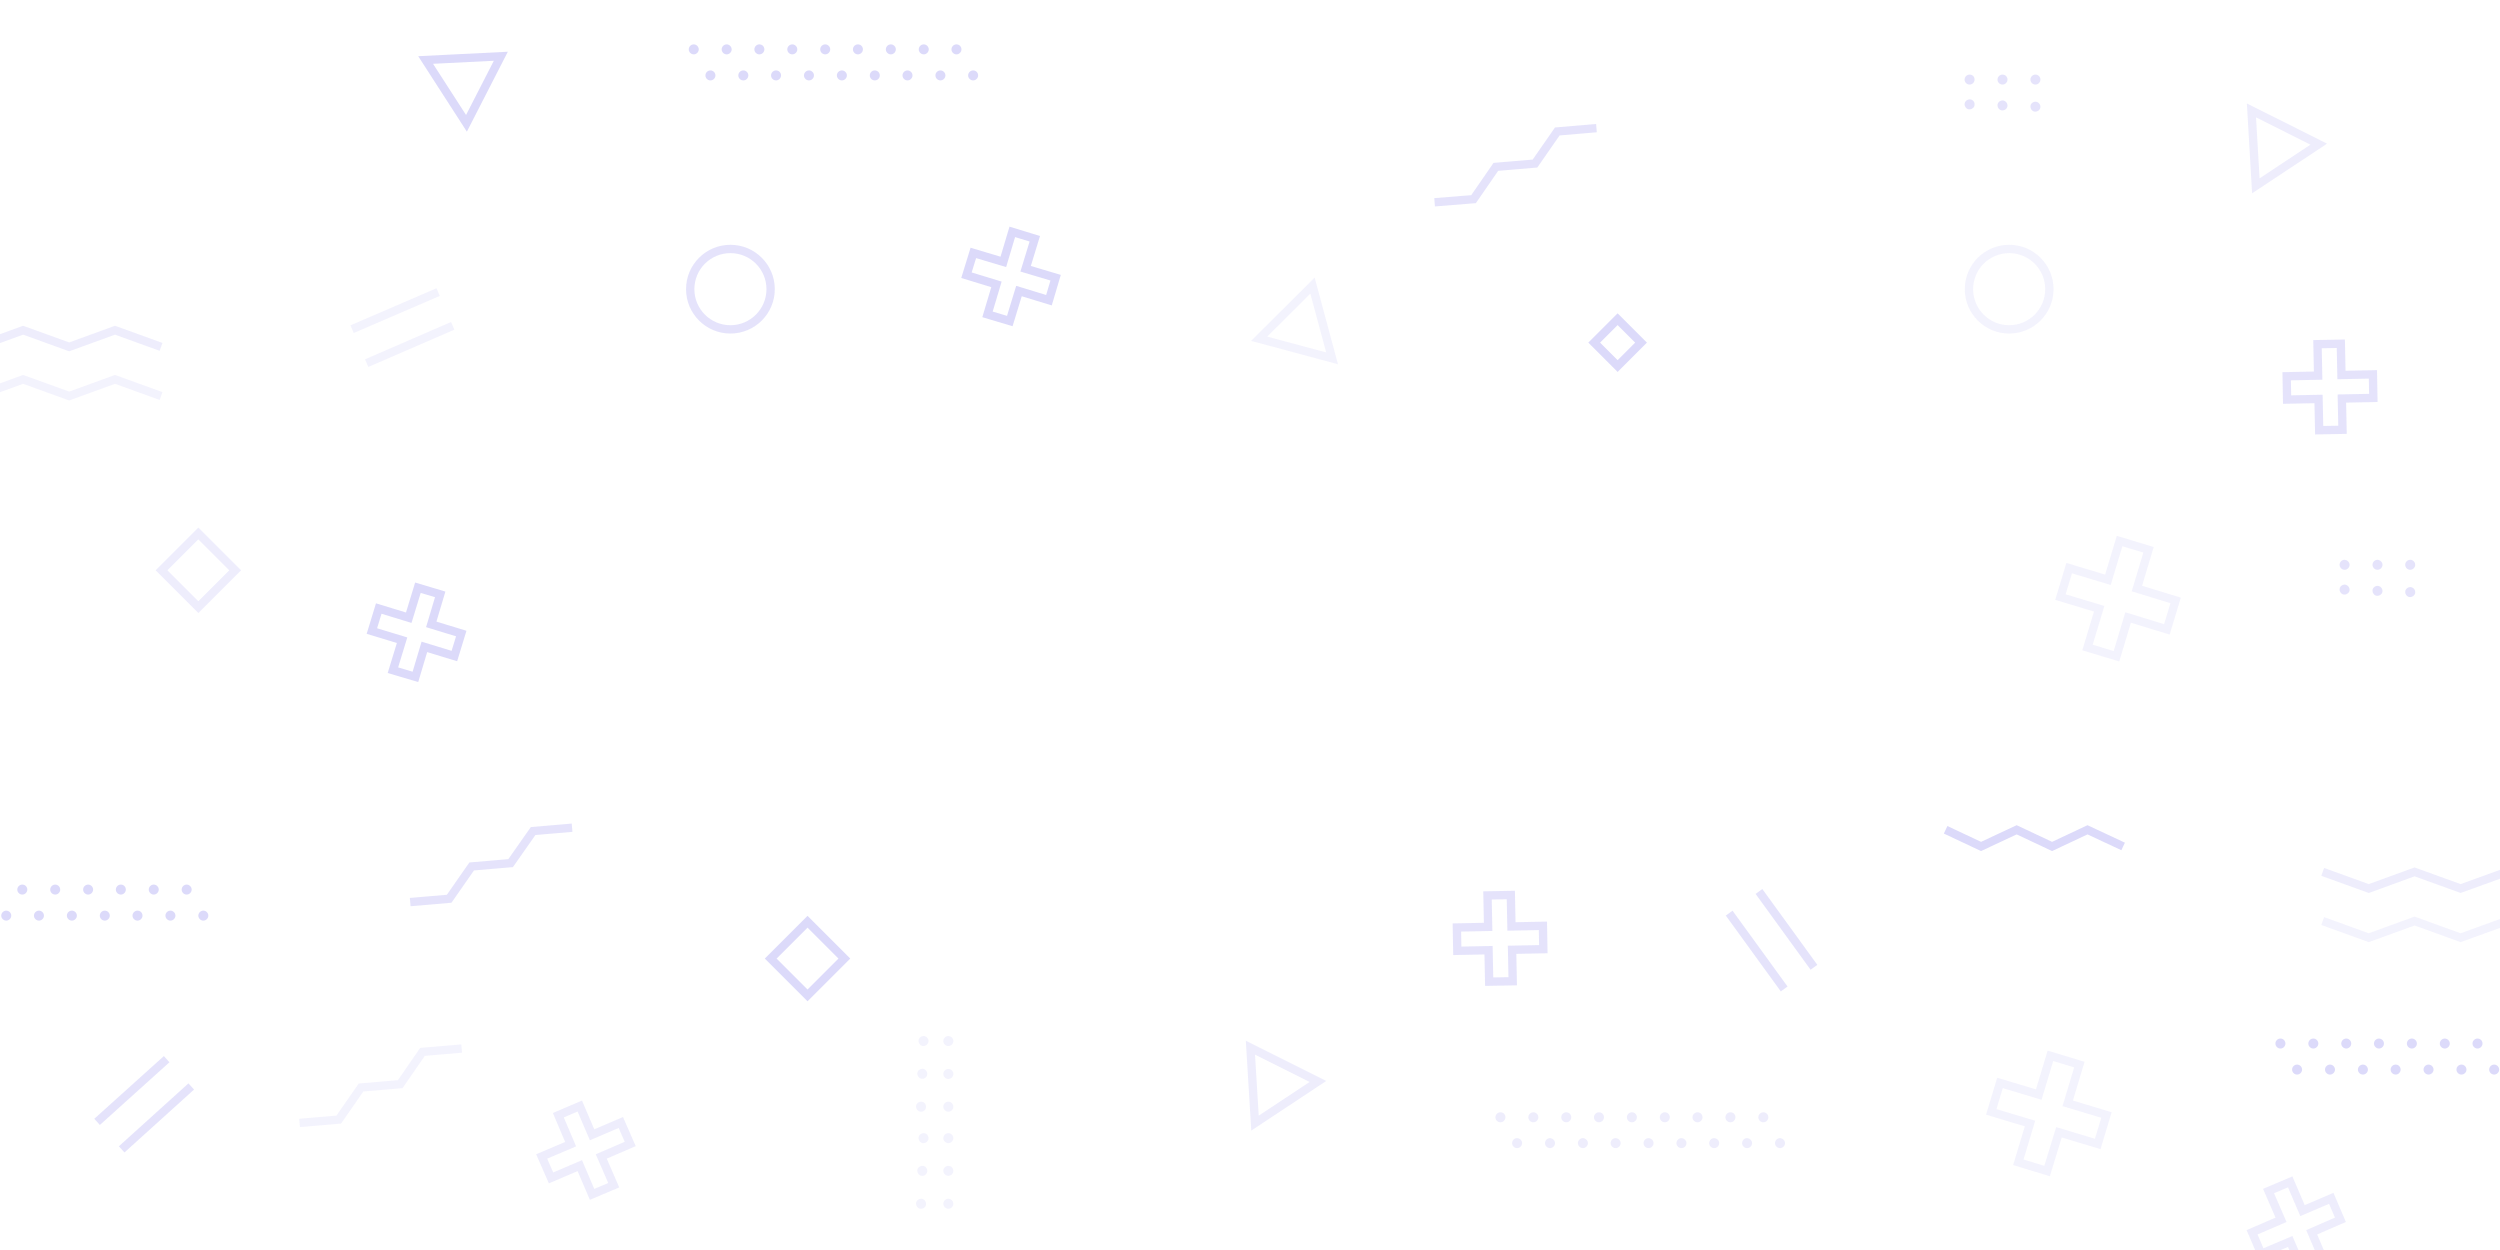
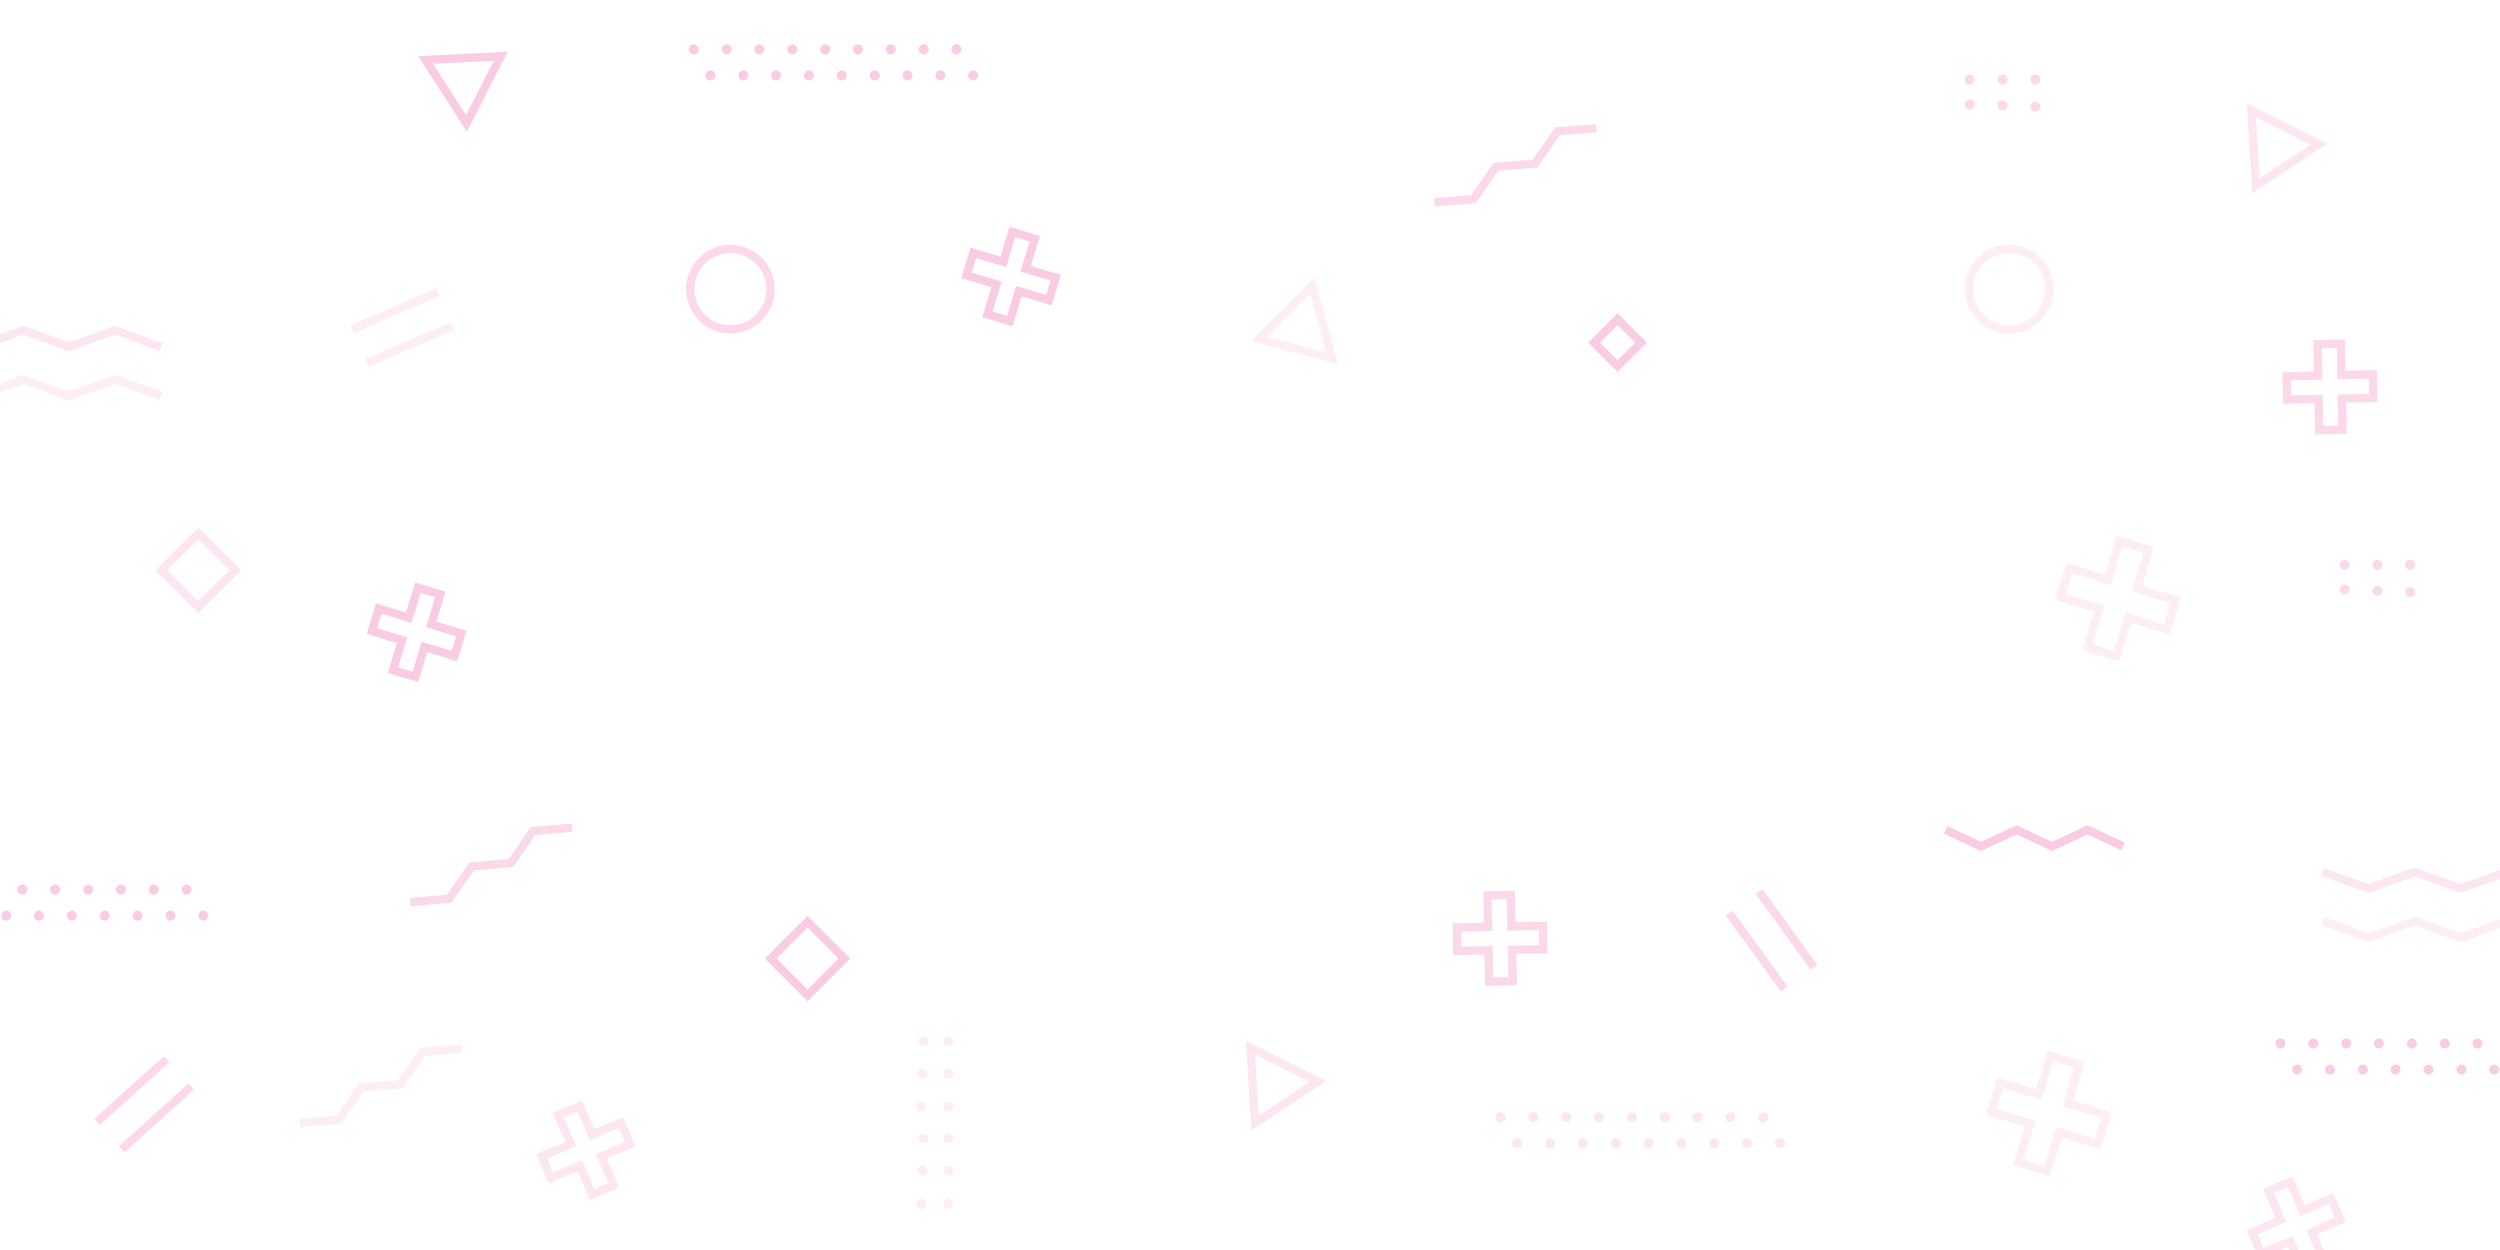
<svg xmlns="http://www.w3.org/2000/svg" xmlns:xlink="http://www.w3.org/1999/xlink" version="1.1" x="0px" y="0px" viewBox="0 0 1200 600" style="enable-background:new 0 0 1200 600;" xml:space="preserve">
  <style type="text/css">
	.st0{opacity:0.15;clip-path:url(#SVGID_2_);fill:url(#XMLID_2_);}
	.st1{clip-path:url(#SVGID_2_);}
- 	.st2{fill:none;stroke:#4f46e5;stroke-width:4;stroke-miterlimit:10;opacity: 0.2}
- 	.st3{fill:none;stroke:#4f46e5;stroke-width:4;stroke-miterlimit:10;opacity: 0.1}
- 	.st4{fill:none;stroke:#4f46e5;stroke-width:4;stroke-miterlimit:10;opacity: 0.15}
- 	.st5{fill:none;stroke:#4f46e5;stroke-width:4;stroke-miterlimit:10;opacity: 0.07}
- 	.st6{fill:#4f46e5; opacity: 0.2}
- 	.st7{fill:#4f46e5; opacity: 0.1}
- 	.st8{fill:#4f46e5; opacity: 0.15}
- 	.st9{fill:#4f46e5; opacity: 0.07}
+ 	.st2{fill:none;stroke:#e20074;stroke-width:4;stroke-miterlimit:10;opacity: 0.2}
+ 	.st3{fill:none;stroke:#e20074;stroke-width:4;stroke-miterlimit:10;opacity: 0.1}
+ 	.st4{fill:none;stroke:#e20074;stroke-width:4;stroke-miterlimit:10;opacity: 0.15}
+ 	.st5{fill:none;stroke:#e20074;stroke-width:4;stroke-miterlimit:10;opacity: 0.07}
+ 	.st6{fill:#e20074; opacity: 0.2}
+ 	.st7{fill:#e20074; opacity: 0.1}
+ 	.st8{fill:#e20074; opacity: 0.15}
+ 	.st9{fill:#e20074; opacity: 0.07}
  </style>
  <g id="BACKGROUND">
    <g>
      <defs>
        <rect id="SVGID_1_" width="1200" height="600" />
      </defs>
      <clipPath id="SVGID_2_">
        <use xlink:href="#SVGID_1_" style="overflow:visible;" />
      </clipPath>
      <g class="st1">
        <g>
          <polygon class="st2" points="506.7,133.3 492.3,129 496.7,114.6 485.9,111.3 481.6,125.7 467.2,121.4 463.9,132.1 478.3,136.5      474,150.9 484.7,154.1 489.1,139.7 503.5,144.1     " />
          <polygon class="st3" points="294.6,568.9 288.6,555.1 302.5,549.1 298,538.8 284.2,544.7 278.3,530.9 268,535.3 273.9,549.2      260,555.1 264.5,565.4 278.3,559.5 284.2,573.3     " />
          <polygon class="st4" points="1124.4,206.3 1124.1,191.3 1139.2,191 1139,179.7 1123.9,180 1123.6,165 1112.4,165.2      1112.7,180.3 1097.6,180.6 1097.8,191.8 1112.9,191.5 1113.2,206.5     " />
          <polygon class="st5" points="1011.1,535.2 992.5,529.6 998.1,511 984.2,506.8 978.6,525.4 960,519.8 955.8,533.7 974.4,539.3      968.8,557.9 982.6,562.1 988.3,543.5 1006.9,549.1     " />
        </g>
        <g>
          <polygon class="st2" points="221.4,304.1 207,299.7 211.3,285.3 200.6,282.1 196.2,296.5 181.8,292.1 178.5,302.9 193,307.3      188.6,321.7 199.4,324.9 203.7,310.5 218.1,314.9     " />
          <polygon class="st3" points="1115.5,605.3 1109.6,591.5 1123.4,585.5 1119,575.2 1105.2,581.1 1099.3,567.3 1088.9,571.7      1094.9,585.5 1081,591.5 1085.4,601.8 1099.3,595.9 1105.2,609.7     " />
          <polygon class="st4" points="726.1,471 725.8,455.9 740.8,455.6 740.6,444.4 725.5,444.7 725.2,429.6 714,429.8 714.3,444.9      699.3,445.2 699.5,456.4 714.5,456.1 714.8,471.2     " />
          <polygon class="st5" points="1044.3,288.2 1025.7,282.5 1031.3,263.9 1017.4,259.7 1011.8,278.3 993.2,272.7 989,286.6      1007.6,292.2 1002,310.8 1015.9,315 1021.5,296.4 1040.1,302.1     " />
        </g>
        <g>
          <g>
            <circle class="st4" cx="350.6" cy="138.8" r="19.3" />
            <circle class="st5" cx="964.4" cy="138.8" r="19.3" />
            <rect x="768.5" y="156.5" transform="matrix(0.7071 0.7071 -0.7071 0.7071 343.7108 -500.8486)" class="st2" width="15.9" height="15.9" />
            <rect x="375.1" y="447.6" transform="matrix(0.7071 0.7071 -0.7071 0.7071 438.8774 -139.2991)" class="st2" width="25" height="25" />
            <rect x="82.7" y="261.2" transform="matrix(0.7071 0.7071 -0.7071 0.7071 221.4277 12.8935)" class="st3" width="25" height="25" />
            <polygon class="st5" points="639.4,172 630,137.1 604.4,162.6      " />
            <polygon class="st2" points="240.4,27 204.3,28.8 223.9,59.2      " />
            <polygon class="st3" points="602.4,539.1 632.6,519.1 600.2,502.9      " />
            <polygon class="st3" points="1082.8,89.2 1113,69.2 1080.7,53      " />
            <g>
              <line class="st4" x1="844.3" y1="427.9" x2="870.7" y2="464.3" />
              <line class="st4" x1="830" y1="438.3" x2="856.4" y2="474.7" />
            </g>
            <g>
              <line class="st4" x1="91.8" y1="521.5" x2="58.4" y2="551.7" />
              <line class="st4" x1="80" y1="508.4" x2="46.6" y2="538.5" />
            </g>
            <g>
              <line class="st5" x1="169" y1="158" x2="210.3" y2="140.2" />
              <line class="st5" x1="176" y1="174.3" x2="217.3" y2="156.4" />
            </g>
            <g>
              <polyline class="st2" points="933.9,398.3 950.9,406.3 968,398.3 985,406.3 1002,398.3 1019.1,406.3       " />
            </g>
            <g>
              <g>
                <polyline class="st5" points="1114.9,442.1 1137,450.1 1159,442.1 1181.1,450.1 1203.2,442.1 1225.2,450.1        " />
              </g>
              <g>
                <polyline class="st3" points="1114.9,418.5 1137,426.5 1159,418.5 1181.1,426.5 1203.2,418.5 1225.2,426.5        " />
              </g>
            </g>
            <g>
              <g>
                <polyline class="st5" points="-33,182.1 -10.9,190.1 11.1,182.1 33.2,190.1 55.2,182.1 77.3,190.1        " />
              </g>
              <g>
                <polyline class="st3" points="-33,158.5 -10.9,166.5 11.1,158.5 33.2,166.5 55.2,158.5 77.3,166.5        " />
              </g>
            </g>
            <g>
              <polyline class="st5" points="143.8,539 162.6,537.4 173.3,522 192.1,520.4 202.8,504.9 221.6,503.3       " />
            </g>
            <g>
              <polyline class="st4" points="688.6,97.1 707.3,95.6 718,80.1 736.8,78.5 747.5,63.1 766.3,61.5       " />
            </g>
            <g>
              <polyline class="st4" points="196.9,433 215.6,431.4 226.4,415.9 245.1,414.3 255.9,398.9 274.6,397.3       " />
            </g>
          </g>
          <g>
            <path class="st6" d="M335.4,23.7c0,1.3-1.1,2.4-2.4,2.4s-2.4-1.1-2.4-2.4c0-1.3,1.1-2.4,2.4-2.4S335.4,22.4,335.4,23.7z" />
            <path class="st6" d="M351.2,23.7c0,1.3-1.1,2.4-2.4,2.4c-1.3,0-2.4-1.1-2.4-2.4c0-1.3,1.1-2.4,2.4-2.4       C350.1,21.3,351.2,22.4,351.2,23.7z" />
            <path class="st6" d="M366.9,23.7c0,1.3-1.1,2.4-2.4,2.4c-1.3,0-2.4-1.1-2.4-2.4c0-1.3,1.1-2.4,2.4-2.4       C365.9,21.3,366.9,22.4,366.9,23.7z" />
            <path class="st6" d="M382.7,23.7c0,1.3-1.1,2.4-2.4,2.4c-1.3,0-2.4-1.1-2.4-2.4c0-1.3,1.1-2.4,2.4-2.4       C381.6,21.3,382.7,22.4,382.7,23.7z" />
            <path class="st6" d="M398.5,23.7c0,1.3-1.1,2.4-2.4,2.4c-1.3,0-2.4-1.1-2.4-2.4c0-1.3,1.1-2.4,2.4-2.4       C397.4,21.3,398.5,22.4,398.5,23.7z" />
            <path class="st6" d="M414.2,23.7c0,1.3-1.1,2.4-2.4,2.4c-1.3,0-2.4-1.1-2.4-2.4c0-1.3,1.1-2.4,2.4-2.4       C413.2,21.3,414.2,22.4,414.2,23.7z" />
            <path class="st6" d="M430,23.7c0,1.3-1.1,2.4-2.4,2.4c-1.3,0-2.4-1.1-2.4-2.4c0-1.3,1.1-2.4,2.4-2.4       C428.9,21.3,430,22.4,430,23.7z" />
            <path class="st6" d="M445.8,23.7c0,1.3-1.1,2.4-2.4,2.4c-1.3,0-2.4-1.1-2.4-2.4c0-1.3,1.1-2.4,2.4-2.4       C444.7,21.3,445.8,22.4,445.8,23.7z" />
            <path class="st6" d="M461.5,23.7c0,1.3-1.1,2.4-2.4,2.4c-1.3,0-2.4-1.1-2.4-2.4c0-1.3,1.1-2.4,2.4-2.4       C460.5,21.3,461.5,22.4,461.5,23.7z" />
            <circle class="st6" cx="341" cy="36.2" r="2.4" />
            <circle class="st6" cx="356.8" cy="36.2" r="2.4" />
            <path class="st6" d="M374.9,36.2c0,1.3-1.1,2.4-2.4,2.4c-1.3,0-2.4-1.1-2.4-2.4c0-1.3,1.1-2.4,2.4-2.4       C373.9,33.8,374.9,34.9,374.9,36.2z" />
            <path class="st6" d="M390.7,36.2c0,1.3-1.1,2.4-2.4,2.4c-1.3,0-2.4-1.1-2.4-2.4c0-1.3,1.1-2.4,2.4-2.4       C389.6,33.8,390.7,34.9,390.7,36.2z" />
            <path class="st6" d="M406.5,36.2c0,1.3-1.1,2.4-2.4,2.4c-1.3,0-2.4-1.1-2.4-2.4c0-1.3,1.1-2.4,2.4-2.4       C405.4,33.8,406.5,34.9,406.5,36.2z" />
            <circle class="st6" cx="419.9" cy="36.2" r="2.4" />
            <path class="st6" d="M438,36.2c0,1.3-1.1,2.4-2.4,2.4c-1.3,0-2.4-1.1-2.4-2.4c0-1.3,1.1-2.4,2.4-2.4       C436.9,33.8,438,34.9,438,36.2z" />
            <path class="st6" d="M453.8,36.2c0,1.3-1.1,2.4-2.4,2.4c-1.3,0-2.4-1.1-2.4-2.4c0-1.3,1.1-2.4,2.4-2.4       C452.7,33.8,453.8,34.9,453.8,36.2z" />
            <path class="st6" d="M469.5,36.2c0,1.3-1.1,2.4-2.4,2.4c-1.3,0-2.4-1.1-2.4-2.4c0-1.3,1.1-2.4,2.4-2.4       C468.5,33.8,469.5,34.9,469.5,36.2z" />
          </g>
          <g>
            <path class="st6" d="M-34.2,427c0,1.3-1.1,2.4-2.4,2.4c-1.3,0-2.4-1.1-2.4-2.4c0-1.3,1.1-2.4,2.4-2.4       C-35.2,424.6-34.2,425.7-34.2,427z" />
            <path class="st6" d="M-18.4,427c0,1.3-1.1,2.4-2.4,2.4c-1.3,0-2.4-1.1-2.4-2.4c0-1.3,1.1-2.4,2.4-2.4       C-19.5,424.6-18.4,425.7-18.4,427z" />
            <path class="st6" d="M-2.6,427c0,1.3-1.1,2.4-2.4,2.4c-1.3,0-2.4-1.1-2.4-2.4c0-1.3,1.1-2.4,2.4-2.4       C-3.7,424.6-2.6,425.7-2.6,427z" />
            <path class="st6" d="M13.1,427c0,1.3-1.1,2.4-2.4,2.4c-1.3,0-2.4-1.1-2.4-2.4c0-1.3,1.1-2.4,2.4-2.4       C12.1,424.6,13.1,425.7,13.1,427z" />
            <path class="st6" d="M28.9,427c0,1.3-1.1,2.4-2.4,2.4c-1.3,0-2.4-1.1-2.4-2.4c0-1.3,1.1-2.4,2.4-2.4       C27.8,424.6,28.9,425.7,28.9,427z" />
            <path class="st6" d="M44.7,427c0,1.3-1.1,2.4-2.4,2.4c-1.3,0-2.4-1.1-2.4-2.4c0-1.3,1.1-2.4,2.4-2.4       C43.6,424.6,44.7,425.7,44.7,427z" />
            <path class="st6" d="M60.4,427c0,1.3-1.1,2.4-2.4,2.4c-1.3,0-2.4-1.1-2.4-2.4c0-1.3,1.1-2.4,2.4-2.4       C59.4,424.6,60.4,425.7,60.4,427z" />
            <path class="st6" d="M76.2,427c0,1.3-1.1,2.4-2.4,2.4s-2.4-1.1-2.4-2.4c0-1.3,1.1-2.4,2.4-2.4S76.2,425.7,76.2,427z" />
            <path class="st6" d="M92,427c0,1.3-1.1,2.4-2.4,2.4s-2.4-1.1-2.4-2.4c0-1.3,1.1-2.4,2.4-2.4S92,425.7,92,427z" />
            <path class="st6" d="M-26.2,439.5c0,1.3-1.1,2.4-2.4,2.4c-1.3,0-2.4-1.1-2.4-2.4c0-1.3,1.1-2.4,2.4-2.4       C-27.2,437.1-26.2,438.2-26.2,439.5z" />
            <path class="st6" d="M-10.4,439.5c0,1.3-1.1,2.4-2.4,2.4c-1.3,0-2.4-1.1-2.4-2.4c0-1.3,1.1-2.4,2.4-2.4       C-11.5,437.1-10.4,438.2-10.4,439.5z" />
            <path class="st6" d="M5.4,439.5c0,1.3-1.1,2.4-2.4,2.4s-2.4-1.1-2.4-2.4c0-1.3,1.1-2.4,2.4-2.4S5.4,438.2,5.4,439.5z" />
            <path class="st6" d="M21.1,439.5c0,1.3-1.1,2.4-2.4,2.4s-2.4-1.1-2.4-2.4c0-1.3,1.1-2.4,2.4-2.4S21.1,438.2,21.1,439.5z" />
            <path class="st6" d="M36.9,439.5c0,1.3-1.1,2.4-2.4,2.4c-1.3,0-2.4-1.1-2.4-2.4c0-1.3,1.1-2.4,2.4-2.4       C35.8,437.1,36.9,438.2,36.9,439.5z" />
            <path class="st6" d="M52.7,439.5c0,1.3-1.1,2.4-2.4,2.4s-2.4-1.1-2.4-2.4c0-1.3,1.1-2.4,2.4-2.4S52.7,438.2,52.7,439.5z" />
            <path class="st6" d="M68.4,439.5c0,1.3-1.1,2.4-2.4,2.4c-1.3,0-2.4-1.1-2.4-2.4c0-1.3,1.1-2.4,2.4-2.4       C67.4,437.1,68.4,438.2,68.4,439.5z" />
            <path class="st6" d="M84.2,439.5c0,1.3-1.1,2.4-2.4,2.4c-1.3,0-2.4-1.1-2.4-2.4c0-1.3,1.1-2.4,2.4-2.4       C83.1,437.1,84.2,438.2,84.2,439.5z" />
            <path class="st6" d="M100,439.5c0,1.3-1.1,2.4-2.4,2.4c-1.3,0-2.4-1.1-2.4-2.4c0-1.3,1.1-2.4,2.4-2.4       C98.9,437.1,100,438.2,100,439.5z" />
          </g>
          <g>
            <path class="st6" d="M1097,500.9c0,1.3-1.1,2.4-2.4,2.4c-1.3,0-2.4-1.1-2.4-2.4c0-1.3,1.1-2.4,2.4-2.4       C1096,498.5,1097,499.6,1097,500.9z" />
            <path class="st6" d="M1112.8,500.9c0,1.3-1.1,2.4-2.4,2.4c-1.3,0-2.4-1.1-2.4-2.4c0-1.3,1.1-2.4,2.4-2.4       C1111.7,498.5,1112.8,499.6,1112.8,500.9z" />
            <path class="st6" d="M1128.6,500.9c0,1.3-1.1,2.4-2.4,2.4c-1.3,0-2.4-1.1-2.4-2.4c0-1.3,1.1-2.4,2.4-2.4       C1127.5,498.5,1128.6,499.6,1128.6,500.9z" />
            <path class="st6" d="M1144.3,500.9c0,1.3-1.1,2.4-2.4,2.4s-2.4-1.1-2.4-2.4c0-1.3,1.1-2.4,2.4-2.4S1144.3,499.6,1144.3,500.9z" />
            <path class="st6" d="M1160.1,500.9c0,1.3-1.1,2.4-2.4,2.4c-1.3,0-2.4-1.1-2.4-2.4c0-1.3,1.1-2.4,2.4-2.4       C1159,498.5,1160.1,499.6,1160.1,500.9z" />
            <path class="st6" d="M1175.9,500.9c0,1.3-1.1,2.4-2.4,2.4c-1.3,0-2.4-1.1-2.4-2.4c0-1.3,1.1-2.4,2.4-2.4       C1174.8,498.5,1175.9,499.6,1175.9,500.9z" />
            <path class="st6" d="M1191.6,500.9c0,1.3-1.1,2.4-2.4,2.4c-1.3,0-2.4-1.1-2.4-2.4c0-1.3,1.1-2.4,2.4-2.4       C1190.6,498.5,1191.6,499.6,1191.6,500.9z" />
            <path class="st6" d="M1207.4,500.9c0,1.3-1.1,2.4-2.4,2.4s-2.4-1.1-2.4-2.4c0-1.3,1.1-2.4,2.4-2.4S1207.4,499.6,1207.4,500.9z" />
            <path class="st6" d="M1223.2,500.9c0,1.3-1.1,2.4-2.4,2.4c-1.3,0-2.4-1.1-2.4-2.4c0-1.3,1.1-2.4,2.4-2.4       C1222.1,498.5,1223.2,499.6,1223.2,500.9z" />
            <path class="st6" d="M1105,513.4c0,1.3-1.1,2.4-2.4,2.4s-2.4-1.1-2.4-2.4c0-1.3,1.1-2.4,2.4-2.4S1105,512.1,1105,513.4z" />
            <path class="st6" d="M1120.8,513.4c0,1.3-1.1,2.4-2.4,2.4c-1.3,0-2.4-1.1-2.4-2.4c0-1.3,1.1-2.4,2.4-2.4       C1119.7,511,1120.8,512.1,1120.8,513.4z" />
            <path class="st6" d="M1136.6,513.4c0,1.3-1.1,2.4-2.4,2.4c-1.3,0-2.4-1.1-2.4-2.4c0-1.3,1.1-2.4,2.4-2.4       C1135.5,511,1136.6,512.1,1136.6,513.4z" />
            <path class="st6" d="M1152.3,513.4c0,1.3-1.1,2.4-2.4,2.4c-1.3,0-2.4-1.1-2.4-2.4c0-1.3,1.1-2.4,2.4-2.4       C1151.3,511,1152.3,512.1,1152.3,513.4z" />
            <path class="st6" d="M1168.1,513.4c0,1.3-1.1,2.4-2.4,2.4c-1.3,0-2.4-1.1-2.4-2.4c0-1.3,1.1-2.4,2.4-2.4       C1167,511,1168.1,512.1,1168.1,513.4z" />
            <path class="st6" d="M1183.9,513.4c0,1.3-1.1,2.4-2.4,2.4s-2.4-1.1-2.4-2.4c0-1.3,1.1-2.4,2.4-2.4S1183.9,512.1,1183.9,513.4z" />
            <path class="st6" d="M1199.6,513.4c0,1.3-1.1,2.4-2.4,2.4s-2.4-1.1-2.4-2.4c0-1.3,1.1-2.4,2.4-2.4S1199.6,512.1,1199.6,513.4z" />
            <path class="st6" d="M1215.4,513.4c0,1.3-1.1,2.4-2.4,2.4c-1.3,0-2.4-1.1-2.4-2.4c0-1.3,1.1-2.4,2.4-2.4       C1214.3,511,1215.4,512.1,1215.4,513.4z" />
            <path class="st6" d="M1231.2,513.4c0,1.3-1.1,2.4-2.4,2.4s-2.4-1.1-2.4-2.4c0-1.3,1.1-2.4,2.4-2.4S1231.2,512.1,1231.2,513.4z" />
          </g>
          <g>
            <path class="st7" d="M722.6,536.3c0,1.3-1.1,2.4-2.4,2.4c-1.3,0-2.4-1.1-2.4-2.4c0-1.3,1.1-2.4,2.4-2.4       C721.6,533.9,722.6,534.9,722.6,536.3z" />
            <path class="st7" d="M738.4,536.3c0,1.3-1.1,2.4-2.4,2.4s-2.4-1.1-2.4-2.4c0-1.3,1.1-2.4,2.4-2.4S738.4,534.9,738.4,536.3z" />
            <path class="st7" d="M754.2,536.3c0,1.3-1.1,2.4-2.4,2.4c-1.3,0-2.4-1.1-2.4-2.4c0-1.3,1.1-2.4,2.4-2.4       C753.1,533.9,754.2,534.9,754.2,536.3z" />
            <path class="st7" d="M769.9,536.3c0,1.3-1.1,2.4-2.4,2.4c-1.3,0-2.4-1.1-2.4-2.4c0-1.3,1.1-2.4,2.4-2.4       C768.9,533.9,769.9,534.9,769.9,536.3z" />
            <path class="st7" d="M785.7,536.3c0,1.3-1.1,2.4-2.4,2.4c-1.3,0-2.4-1.1-2.4-2.4c0-1.3,1.1-2.4,2.4-2.4       C784.6,533.9,785.7,534.9,785.7,536.3z" />
            <path class="st7" d="M801.5,536.3c0,1.3-1.1,2.4-2.4,2.4c-1.3,0-2.4-1.1-2.4-2.4c0-1.3,1.1-2.4,2.4-2.4       C800.4,533.9,801.5,534.9,801.5,536.3z" />
            <path class="st7" d="M817.2,536.3c0,1.3-1.1,2.4-2.4,2.4s-2.4-1.1-2.4-2.4c0-1.3,1.1-2.4,2.4-2.4S817.2,534.9,817.2,536.3z" />
            <path class="st7" d="M833,536.3c0,1.3-1.1,2.4-2.4,2.4c-1.3,0-2.4-1.1-2.4-2.4c0-1.3,1.1-2.4,2.4-2.4       C832,533.9,833,534.9,833,536.3z" />
            <path class="st7" d="M848.8,536.3c0,1.3-1.1,2.4-2.4,2.4c-1.3,0-2.4-1.1-2.4-2.4c0-1.3,1.1-2.4,2.4-2.4       C847.7,533.9,848.8,534.9,848.8,536.3z" />
            <path class="st7" d="M730.6,548.7c0,1.3-1.1,2.4-2.4,2.4c-1.3,0-2.4-1.1-2.4-2.4c0-1.3,1.1-2.4,2.4-2.4       C729.6,546.4,730.6,547.4,730.6,548.7z" />
            <path class="st7" d="M746.4,548.7c0,1.3-1.1,2.4-2.4,2.4c-1.3,0-2.4-1.1-2.4-2.4c0-1.3,1.1-2.4,2.4-2.4       C745.3,546.4,746.4,547.4,746.4,548.7z" />
            <path class="st7" d="M762.2,548.7c0,1.3-1.1,2.4-2.4,2.4c-1.3,0-2.4-1.1-2.4-2.4c0-1.3,1.1-2.4,2.4-2.4       C761.1,546.4,762.2,547.4,762.2,548.7z" />
            <path class="st7" d="M777.9,548.7c0,1.3-1.1,2.4-2.4,2.4c-1.3,0-2.4-1.1-2.4-2.4c0-1.3,1.1-2.4,2.4-2.4       C776.9,546.4,777.9,547.4,777.9,548.7z" />
            <path class="st7" d="M793.7,548.7c0,1.3-1.1,2.4-2.4,2.4c-1.3,0-2.4-1.1-2.4-2.4c0-1.3,1.1-2.4,2.4-2.4       C792.6,546.4,793.7,547.4,793.7,548.7z" />
            <path class="st7" d="M809.5,548.7c0,1.3-1.1,2.4-2.4,2.4c-1.3,0-2.4-1.1-2.4-2.4c0-1.3,1.1-2.4,2.4-2.4       C808.4,546.4,809.5,547.4,809.5,548.7z" />
            <path class="st7" d="M825.2,548.7c0,1.3-1.1,2.4-2.4,2.4c-1.3,0-2.4-1.1-2.4-2.4c0-1.3,1.1-2.4,2.4-2.4       C824.2,546.4,825.2,547.4,825.2,548.7z" />
            <path class="st7" d="M841,548.7c0,1.3-1.1,2.4-2.4,2.4c-1.3,0-2.4-1.1-2.4-2.4c0-1.3,1.1-2.4,2.4-2.4       C839.9,546.4,841,547.4,841,548.7z" />
            <path class="st7" d="M856.8,548.7c0,1.3-1.1,2.4-2.4,2.4c-1.3,0-2.4-1.1-2.4-2.4c0-1.3,1.1-2.4,2.4-2.4       C855.7,546.4,856.8,547.4,856.8,548.7z" />
          </g>
          <g>
            <g>
              <path class="st8" d="M947.8,38.2c0,1.3-1.1,2.4-2.4,2.4c-1.3,0-2.4-1.1-2.4-2.4c0-1.3,1.1-2.4,2.4-2.4        C946.8,35.8,947.8,36.8,947.8,38.2z" />
              <path class="st8" d="M963.6,38.2c0,1.3-1.1,2.4-2.4,2.4c-1.3,0-2.4-1.1-2.4-2.4c0-1.3,1.1-2.4,2.4-2.4        C962.5,35.8,963.6,36.8,963.6,38.2z" />
              <path class="st8" d="M979.4,38.2c0,1.3-1.1,2.4-2.4,2.4c-1.3,0-2.4-1.1-2.4-2.4c0-1.3,1.1-2.4,2.4-2.4        C978.3,35.8,979.4,36.8,979.4,38.2z" />
            </g>
            <g>
              <path class="st8" d="M947.8,50.2c0,1.3-1.2,2.3-2.5,2.3c-1.3,0-2.3-1.2-2.3-2.5c0-1.3,1.2-2.3,2.5-2.3S947.9,48.8,947.8,50.2z        " />
              <path class="st8" d="M963.6,50.7c0,1.3-1.2,2.3-2.5,2.3c-1.3,0-2.3-1.2-2.3-2.5c0-1.3,1.2-2.3,2.5-2.3        C962.6,48.3,963.6,49.4,963.6,50.7z" />
              <path class="st8" d="M979.4,51.3c0,1.3-1.2,2.3-2.5,2.3c-1.3,0-2.3-1.2-2.3-2.5c0-1.3,1.2-2.3,2.5-2.3        C978.4,48.9,979.4,50,979.4,51.3z" />
            </g>
          </g>
          <g>
            <g>
              <path class="st8" d="M1127.8,271.1c0,1.3-1.1,2.4-2.4,2.4c-1.3,0-2.4-1.1-2.4-2.4c0-1.3,1.1-2.4,2.4-2.4        C1126.7,268.8,1127.8,269.8,1127.8,271.1z" />
              <path class="st8" d="M1143.6,271.1c0,1.3-1.1,2.4-2.4,2.4c-1.3,0-2.4-1.1-2.4-2.4c0-1.3,1.1-2.4,2.4-2.4        C1142.5,268.8,1143.6,269.8,1143.6,271.1z" />
              <path class="st8" d="M1159.3,271.1c0,1.3-1.1,2.4-2.4,2.4s-2.4-1.1-2.4-2.4c0-1.3,1.1-2.4,2.4-2.4S1159.3,269.8,1159.3,271.1z        " />
            </g>
            <g>
              <path class="st8" d="M1127.8,283.1c0,1.3-1.2,2.3-2.5,2.3c-1.3,0-2.3-1.2-2.3-2.5c0-1.3,1.2-2.3,2.5-2.3        C1126.8,280.7,1127.8,281.8,1127.8,283.1z" />
              <path class="st8" d="M1143.6,283.7c0,1.3-1.2,2.3-2.5,2.3c-1.3,0-2.3-1.2-2.3-2.5c0-1.3,1.2-2.3,2.5-2.3        C1142.6,281.3,1143.6,282.4,1143.6,283.7z" />
              <path class="st8" d="M1159.3,284.3c0,1.3-1.2,2.3-2.5,2.3c-1.3,0-2.3-1.2-2.3-2.5c0-1.3,1.2-2.3,2.5-2.3        C1158.3,281.9,1159.4,283,1159.3,284.3z" />
            </g>
          </g>
          <g>
            <g>
              <g>
                <path class="st9" d="M455.2,548.7c-1.3,0-2.4-1.1-2.4-2.4c0-1.3,1.1-2.4,2.4-2.4c1.3,0,2.4,1.1,2.4,2.4         C457.6,547.6,456.5,548.7,455.2,548.7z" />
                <path class="st9" d="M455.2,564.4c-1.3,0-2.4-1.1-2.4-2.4c0-1.3,1.1-2.4,2.4-2.4c1.3,0,2.4,1.1,2.4,2.4         C457.6,563.4,456.5,564.4,455.2,564.4z" />
                <path class="st9" d="M455.2,580.2c-1.3,0-2.4-1.1-2.4-2.4c0-1.3,1.1-2.4,2.4-2.4c1.3,0,2.4,1.1,2.4,2.4         C457.6,579.2,456.5,580.2,455.2,580.2z" />
              </g>
              <g>
                <path class="st9" d="M443.2,548.7c-1.3,0-2.3-1.2-2.3-2.5c0-1.3,1.2-2.3,2.5-2.3c1.3,0,2.3,1.2,2.3,2.5         C445.6,547.7,444.5,548.7,443.2,548.7z" />
                <path class="st9" d="M442.6,564.4c-1.3,0-2.3-1.2-2.3-2.5c0-1.3,1.2-2.3,2.5-2.3c1.3,0,2.3,1.2,2.3,2.5         C445,563.5,443.9,564.5,442.6,564.4z" />
                <path class="st9" d="M442,580.2c-1.3,0-2.3-1.2-2.3-2.5c0-1.3,1.2-2.3,2.5-2.3c1.3,0,2.3,1.2,2.3,2.5         C444.5,579.2,443.4,580.3,442,580.2z" />
              </g>
            </g>
            <g>
              <g>
                <path class="st9" d="M455.2,502.1c-1.3,0-2.4-1.1-2.4-2.4c0-1.3,1.1-2.4,2.4-2.4c1.3,0,2.4,1.1,2.4,2.4         C457.6,501,456.5,502.1,455.2,502.1z" />
                <path class="st9" d="M455.2,517.9c-1.3,0-2.4-1.1-2.4-2.4c0-1.3,1.1-2.4,2.4-2.4c1.3,0,2.4,1.1,2.4,2.4         C457.6,516.8,456.5,517.9,455.2,517.9z" />
                <path class="st9" d="M455.2,533.6c-1.3,0-2.4-1.1-2.4-2.4c0-1.3,1.1-2.4,2.4-2.4c1.3,0,2.4,1.1,2.4,2.4         C457.6,532.6,456.5,533.6,455.2,533.6z" />
              </g>
              <g>
                <path class="st9" d="M443.2,502.1c-1.3,0-2.3-1.2-2.3-2.5c0-1.3,1.2-2.3,2.5-2.3c1.3,0,2.3,1.2,2.3,2.5         C445.6,501.1,444.5,502.1,443.2,502.1z" />
                <path class="st9" d="M442.6,517.8c-1.3,0-2.3-1.2-2.3-2.5c0-1.3,1.2-2.3,2.5-2.3c1.3,0,2.3,1.2,2.3,2.5         C445,516.9,443.9,517.9,442.6,517.8z" />
                <path class="st9" d="M442,533.6c-1.3,0-2.3-1.2-2.3-2.5c0-1.3,1.2-2.3,2.5-2.3c1.3,0,2.3,1.2,2.3,2.5         C444.5,532.6,443.4,533.7,442,533.6z" />
              </g>
            </g>
          </g>
        </g>
      </g>
    </g>
  </g>
  <g id="OBJECTS">
  </g>
</svg>
